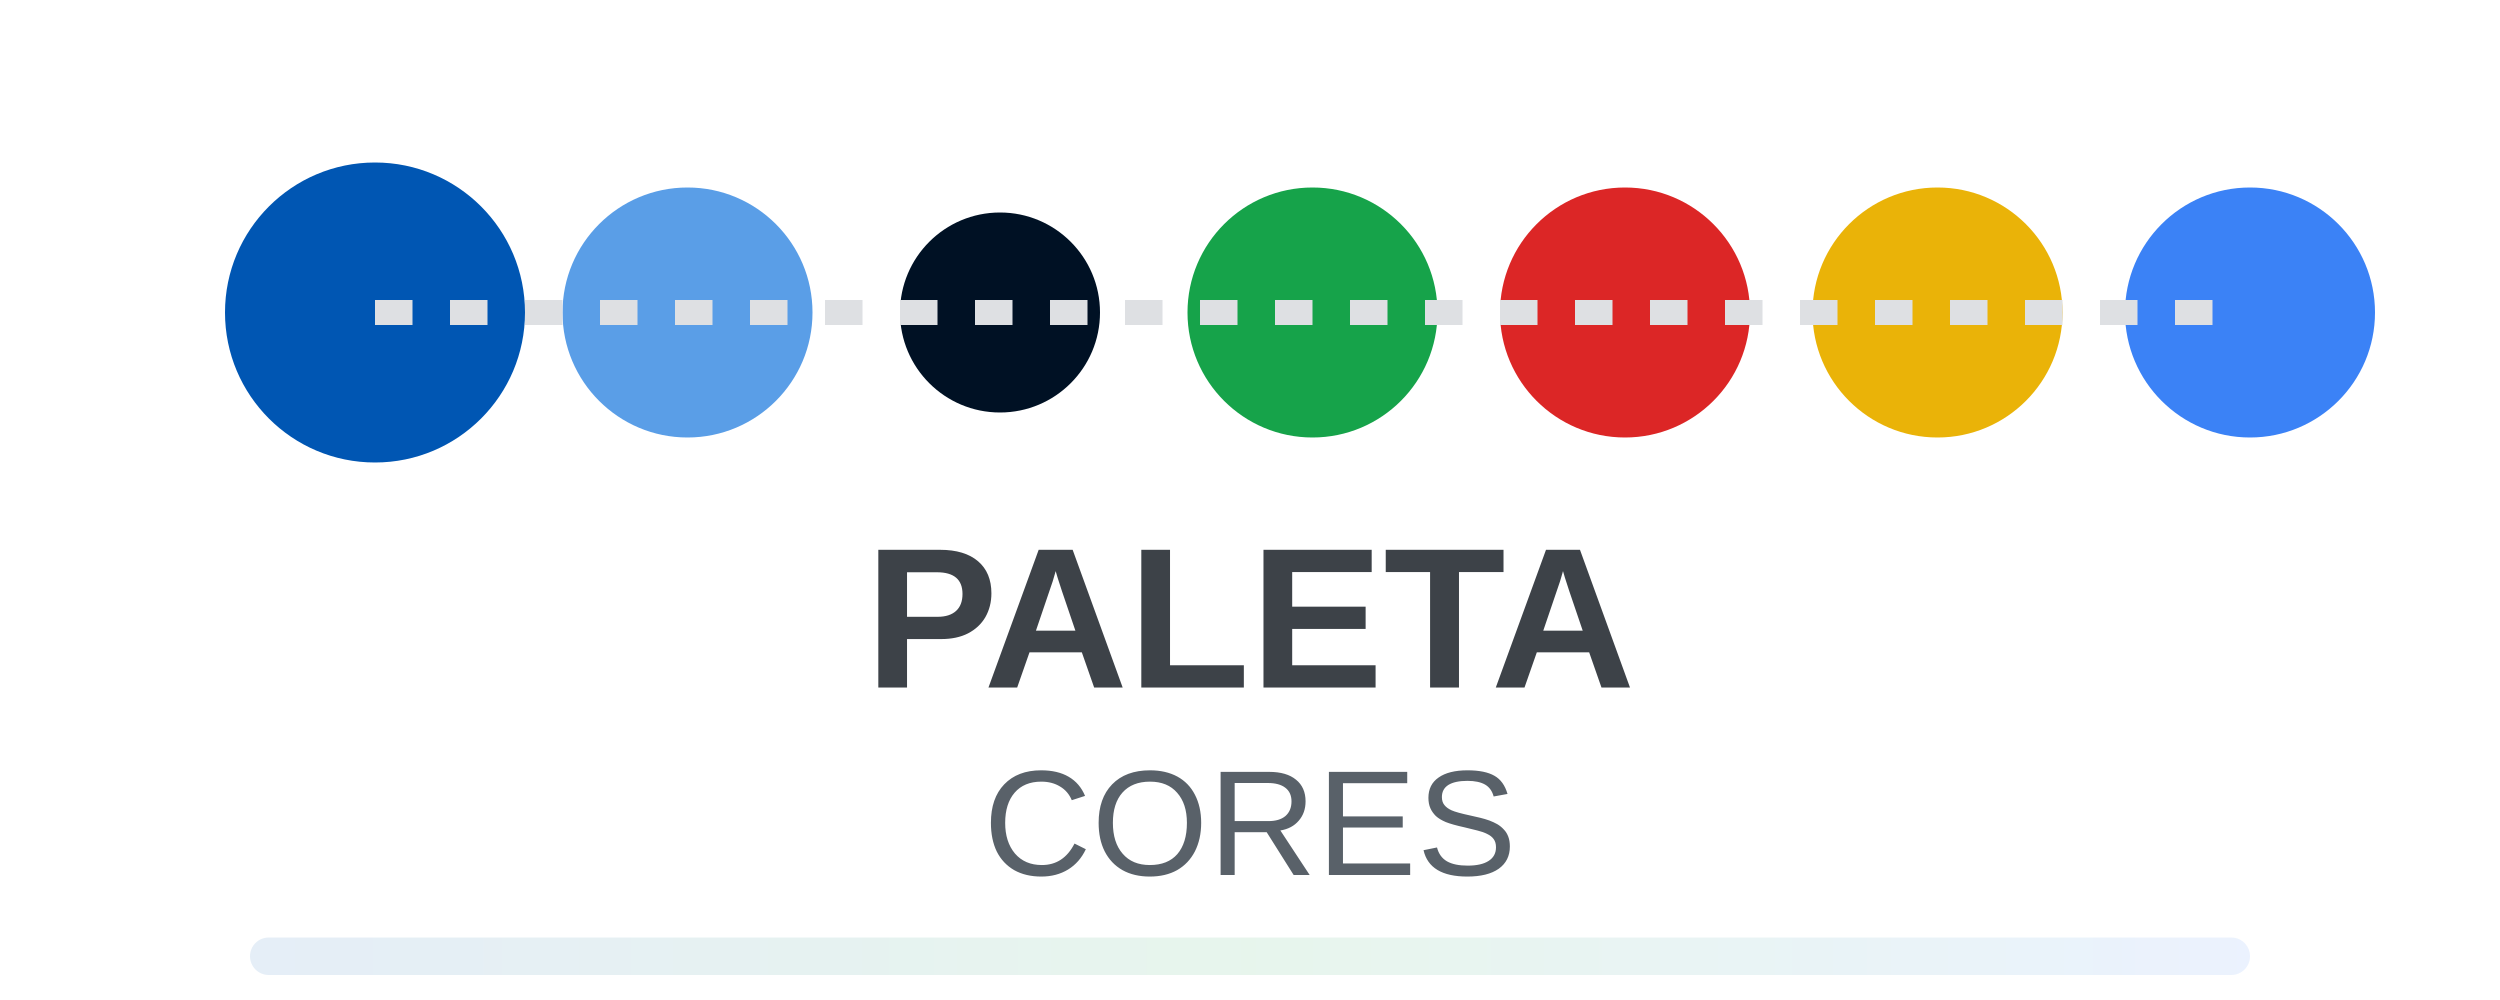
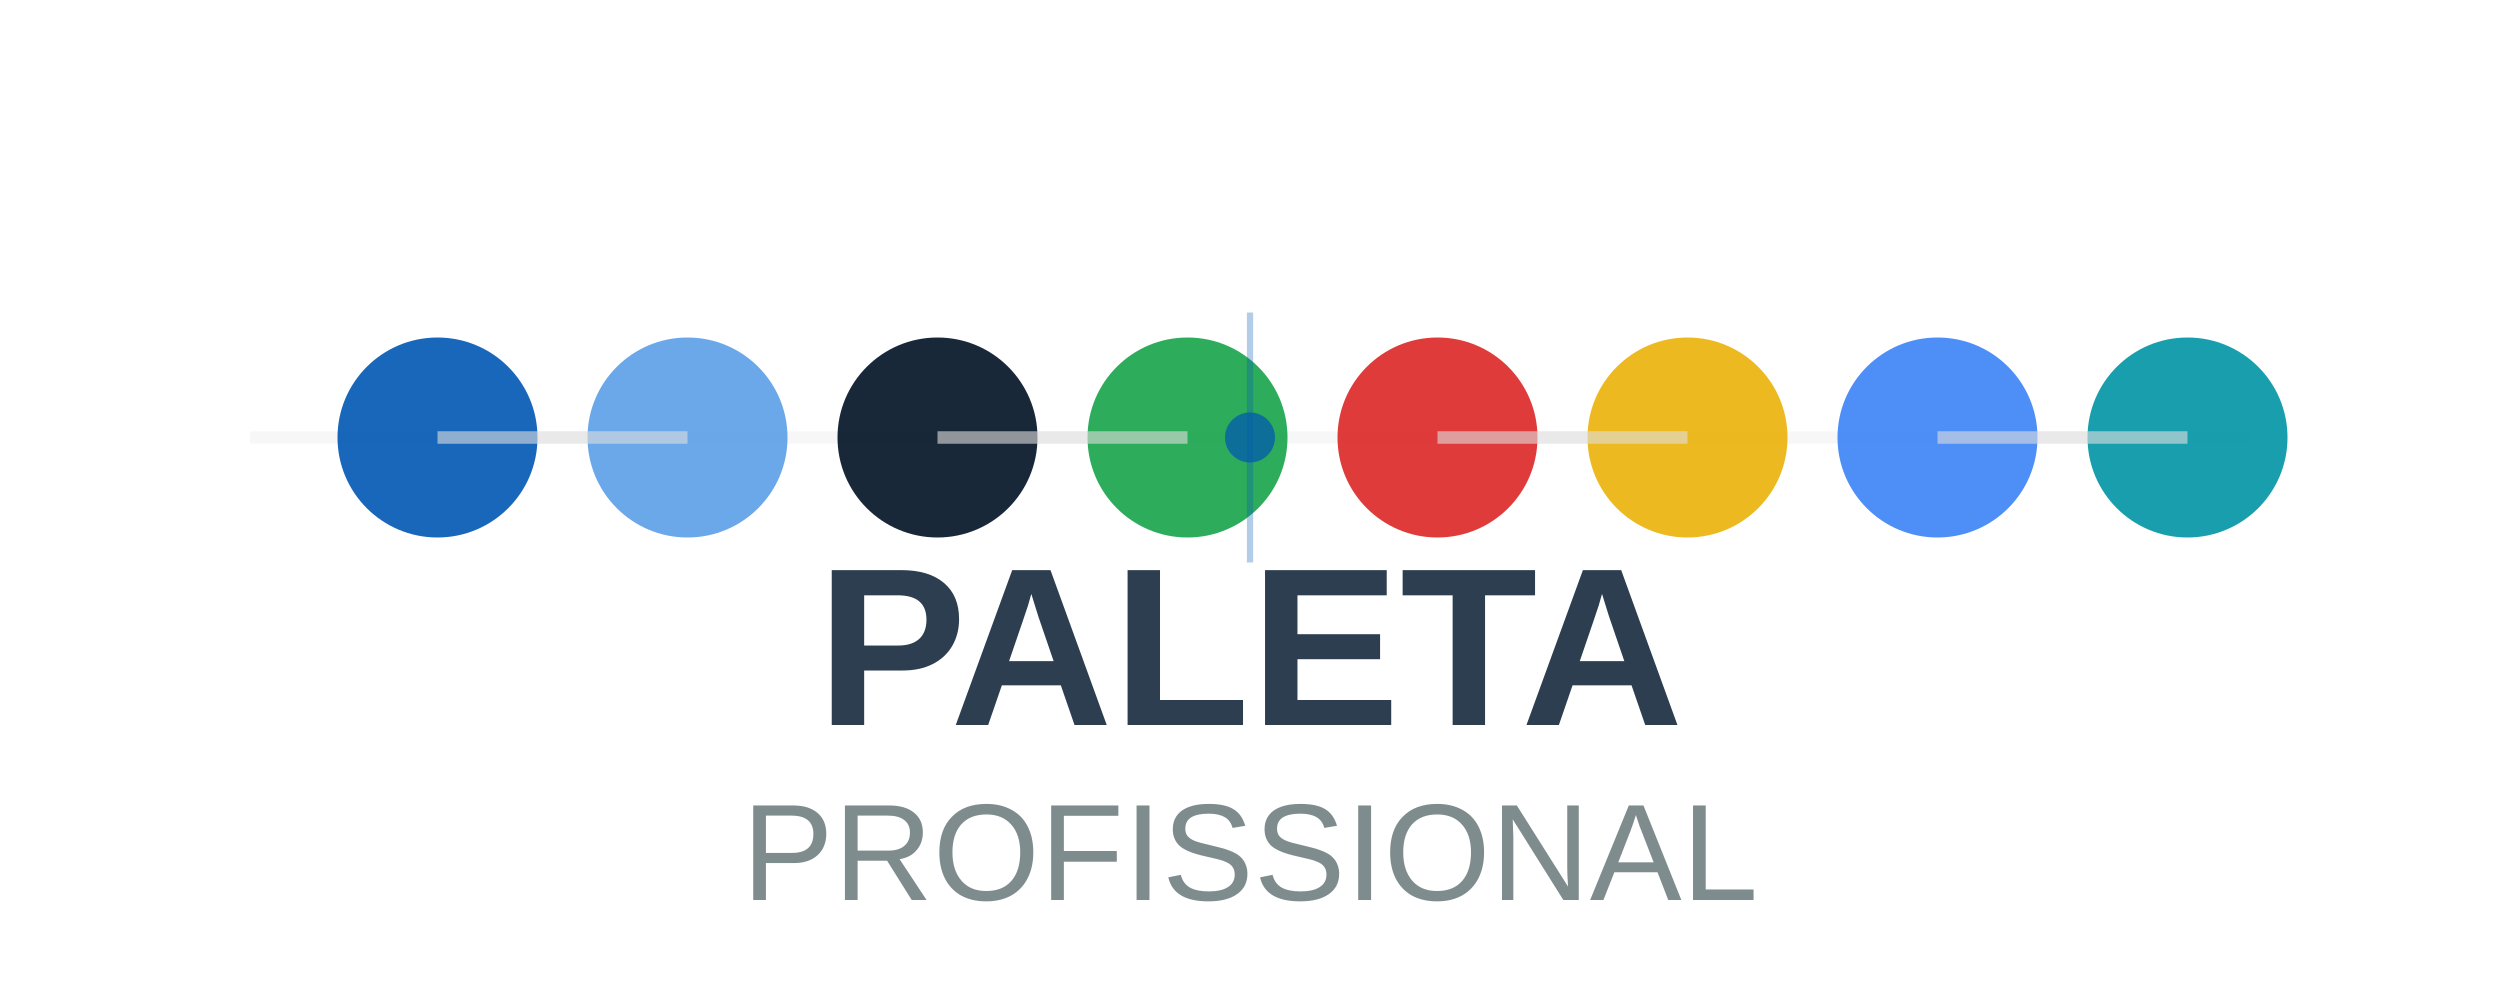
<svg xmlns="http://www.w3.org/2000/svg" width="200" height="80" viewBox="0 0 200 80">
-   <circle cx="30" cy="25" r="12" fill="#0056b3" />
-   <circle cx="55" cy="25" r="10" fill="#5a9ee7" />
-   <circle cx="80" cy="25" r="8" fill="#001124" />
-   <circle cx="105" cy="25" r="10" fill="#16a34a" />
-   <circle cx="130" cy="25" r="10" fill="#dc2626" />
-   <circle cx="155" cy="25" r="10" fill="#eab308" />
-   <circle cx="180" cy="25" r="10" fill="#3b82f6" />
-   <path d="M 30 25 Q 42.5 25 55 25 Q 67.5 25 80 25 Q 92.5 25 105 25 Q 117.5 25 130 25 Q 142.5 25 155 25 Q 167.5 25 180 25" stroke="#dee0e3" stroke-width="2" fill="none" stroke-dasharray="3,3" />
-   <text x="100" y="55" font-family="Arial, sans-serif" font-size="16" font-weight="bold" text-anchor="middle" fill="#3d4248">
+   <line x1="20" y1="35" x2="180" y2="35" stroke="#f0f0f0" stroke-width="1" opacity="0.5" />
+   <circle cx="35" cy="35" r="8" fill="#0056b3" opacity="0.9" />
+   <circle cx="55" cy="35" r="8" fill="#5a9ee7" opacity="0.9" />
+   <circle cx="75" cy="35" r="8" fill="#001124" opacity="0.9" />
+   <circle cx="95" cy="35" r="8" fill="#16a34a" opacity="0.9" />
+   <circle cx="115" cy="35" r="8" fill="#dc2626" opacity="0.9" />
+   <circle cx="135" cy="35" r="8" fill="#eab308" opacity="0.9" />
+   <circle cx="155" cy="35" r="8" fill="#3b82f6" opacity="0.9" />
+   <circle cx="175" cy="35" r="8" fill="#0093a4" opacity="0.9" />
+   <path d="M 35 35 L 55 35" stroke="#e0e0e0" stroke-width="1" opacity="0.6" />
+   <path d="M 75 35 L 95 35" stroke="#e0e0e0" stroke-width="1" opacity="0.6" />
+   <path d="M 115 35 L 135 35" stroke="#e0e0e0" stroke-width="1" opacity="0.6" />
+   <path d="M 155 35 L 175 35" stroke="#e0e0e0" stroke-width="1" opacity="0.6" />
+   <text x="100" y="58" font-family="'Segoe UI', Arial, sans-serif" font-size="18" font-weight="600" text-anchor="middle" fill="#2c3e50">
    PALETA
  </text>
-   <text x="100" y="70" font-family="Arial, sans-serif" font-size="12" font-weight="normal" text-anchor="middle" fill="#596169">
-     CORES
+   <text x="100" y="72" font-family="'Segoe UI', Arial, sans-serif" font-size="11" font-weight="400" text-anchor="middle" fill="#7f8c8d">
+     PROFISSIONAL
  </text>
-   <defs>
-     <linearGradient id="logoGradient" x1="0%" y1="0%" x2="100%" y2="0%">
-       <stop offset="0%" style="stop-color:#0056b3;stop-opacity:0.1" />
-       <stop offset="50%" style="stop-color:#16a34a;stop-opacity:0.1" />
-       <stop offset="100%" style="stop-color:#3b82f6;stop-opacity:0.1" />
-     </linearGradient>
-   </defs>
-   <rect x="20" y="75" width="160" height="3" fill="url(#logoGradient)" rx="1.5" />
+   <circle cx="100" cy="35" r="2" fill="#0056b3" opacity="0.7" />
+   <line x1="100" y1="25" x2="100" y2="45" stroke="#0056b3" stroke-width="0.5" opacity="0.3" />
</svg>
